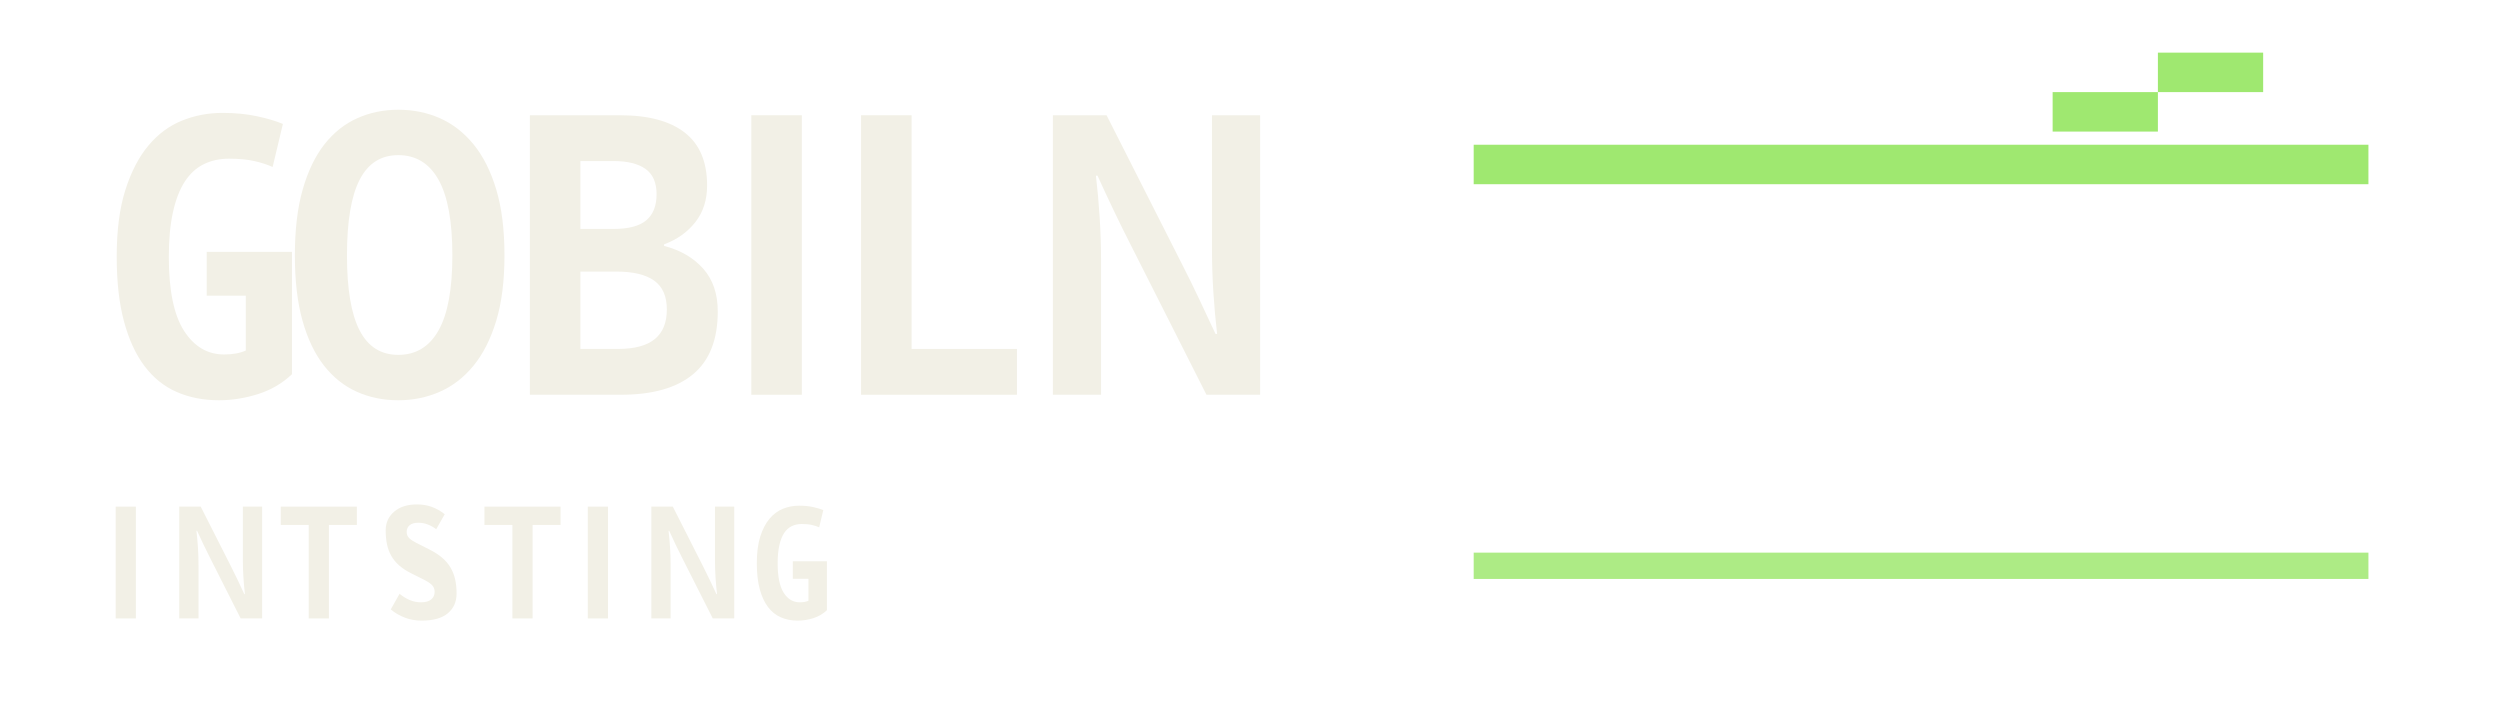
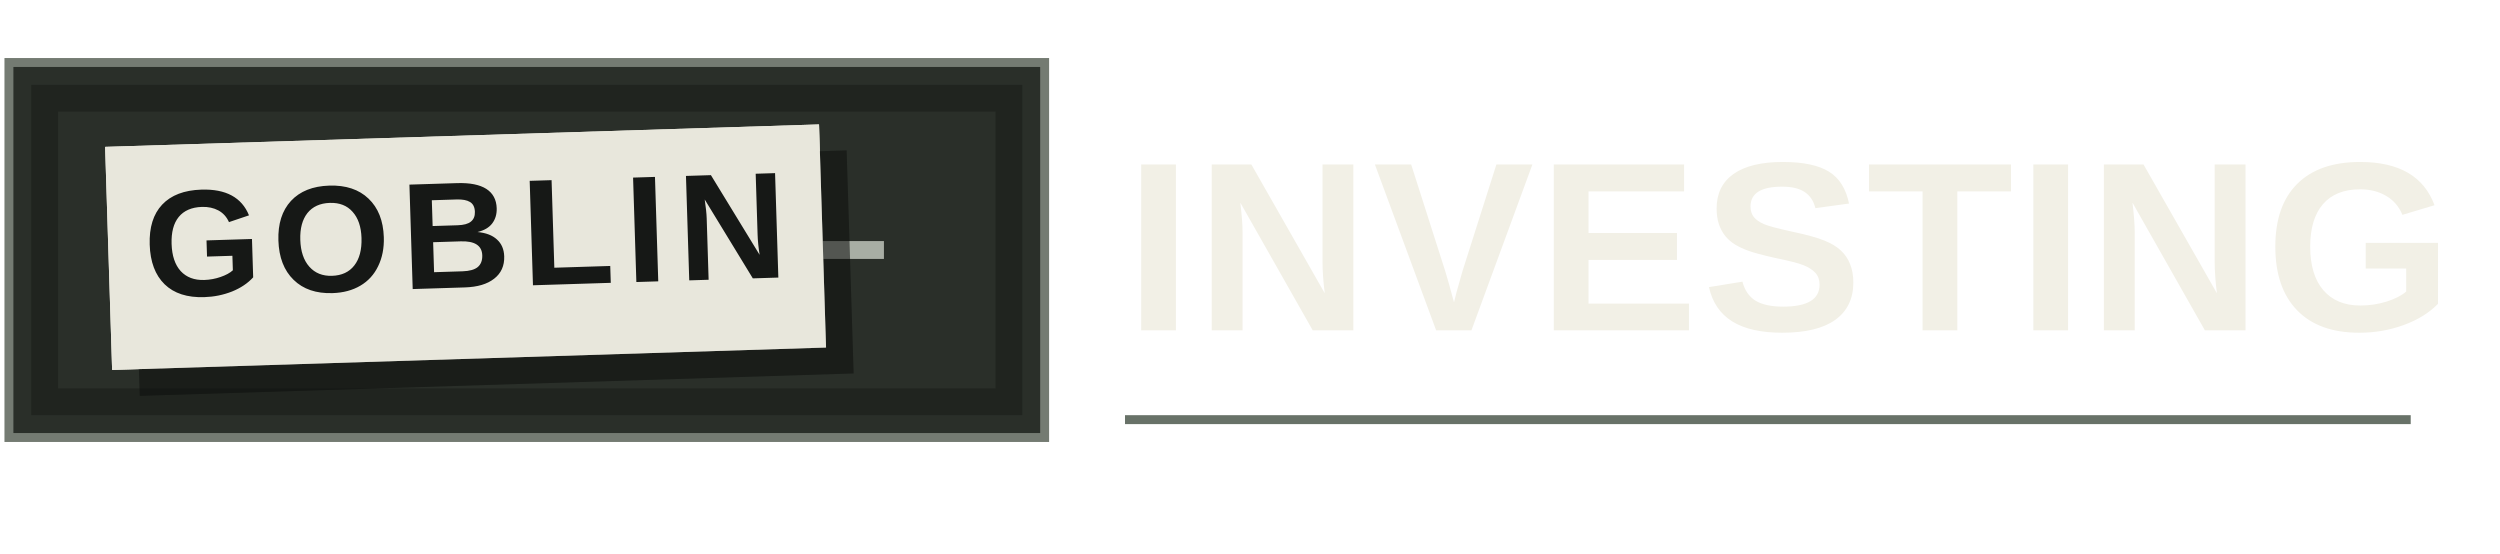
- <svg xmlns="http://www.w3.org/2000/svg" viewBox="0 0 190 54" role="img" aria-label="Goblin Investing">
-   <g>
-     <path d="M257 362H473V52Q436 17 386.5 1.5Q337 -14 288 -14Q229 -14 181.0 7.0Q133 28 99.5 72.5Q66 117 47.5 185.5Q29 254 29 350Q29 450 51.0 519.0Q73 588 109.5 631.5Q146 675 194.5 694.5Q243 714 297 714Q345 714 384.5 705.5Q424 697 450 686L424 577Q404 586 377.5 592.0Q351 598 313 598Q278 598 249.5 584.0Q221 570 201.5 540.0Q182 510 171.5 462.5Q161 415 161 349Q161 222 199.5 162.0Q238 102 301 102Q334 102 356 112V251H257Z" transform="translate(8.00 30.00) scale(0.03 -0.03)" fill="#F2F0E6" />
-     <path d="M511 353Q511 256 490.0 187.0Q469 118 432.5 73.5Q396 29 347.0 7.5Q298 -14 242 -14Q185 -14 137.0 7.5Q89 29 54.0 73.5Q19 118 -0.5 187.0Q-20 256 -20 353Q-20 451 0.0 520.5Q20 590 55.0 634.5Q90 679 138.0 700.5Q186 722 242 722Q299 722 347.5 700.5Q396 679 432.5 634.5Q469 590 490.0 520.5Q511 451 511 353ZM379 353Q379 482 344.0 544.5Q309 607 242 607Q176 607 144.0 544.5Q112 482 112 353Q112 225 144.0 163.0Q176 101 242 101Q309 101 344.0 163.0Q379 225 379 353Z" transform="translate(23.01 30.00) scale(0.03 -0.03)" fill="#F2F0E6" />
-     <path d="M66 0V708H295Q402 708 458.5 664.0Q515 620 515 530Q515 475 485.0 437.0Q455 399 406 381V377Q468 361 505.0 319.5Q542 278 542 211Q542 104 479.5 52.0Q417 0 297 0ZM194 116H289Q352 116 382.5 141.0Q413 166 413 216Q413 266 381.0 289.0Q349 312 285 312H194ZM194 420H278Q335 420 361.0 442.0Q387 464 387 508Q387 552 359.0 572.0Q331 592 278 592H194Z" transform="translate(38.29 30.00) scale(0.03 -0.03)" fill="#F2F0E6" />
-     <path d="M66 0V708H194V0Z" transform="translate(55.12 30.00) scale(0.03 -0.03)" fill="#F2F0E6" />
-     <path d="M66 0V708H194V116H461V0Z" transform="translate(63.46 30.00) scale(0.03 -0.03)" fill="#F2F0E6" />
-     <path d="M66 0V708H202L394 329Q415 288 436.5 242.5Q458 197 478 154H482Q476 205 472.5 260.0Q469 315 469 367V708H591V0H455L263 380Q242 421 220.5 466.0Q199 511 179 555H175Q181 504 184.5 449.0Q188 394 188 342V0Z" transform="translate(78.04 30.00) scale(0.03 -0.03)" fill="#F2F0E6" />
-     <path d="M66 0V708H194V0Z" transform="translate(8.00 47.00) scale(0.012 -0.012)" fill="#F2F0E6" />
-     <path d="M66 0V708H202L394 329Q415 288 436.5 242.5Q458 197 478 154H482Q476 205 472.5 260.0Q469 315 469 367V708H591V0H455L263 380Q242 421 220.5 466.0Q199 511 179 555H175Q181 504 184.5 449.0Q188 394 188 342V0Z" transform="translate(12.83 47.00) scale(0.012 -0.012)" fill="#F2F0E6" />
-     <path d="M181 0V592H4V708H486V592H309V0Z" transform="translate(21.29 47.00) scale(0.012 -0.012)" fill="#F2F0E6" />
-     <path d="M303 -14Q248 -14 198.5 4.5Q149 23 108 57L164 156Q194 131 228.0 116.5Q262 102 300 102Q342 102 364.0 120.0Q386 138 386 168Q386 195 369.0 211.5Q352 228 325 242L241 284Q194 307 162.0 335.0Q130 363 111.0 397.0Q92 431 84.0 470.5Q76 510 76 558Q76 630 129.5 676.0Q183 722 274 722Q326 722 369.0 706.0Q412 690 450 660L396 565Q371 584 342.5 595.0Q314 606 282 606Q247 606 228.0 590.5Q209 575 209 548Q209 524 225.0 508.5Q241 493 269 479L352 437Q400 413 433.5 384.5Q467 356 487.0 321.5Q507 287 516.0 247.0Q525 207 525 158Q525 79 469.5 32.5Q414 -14 303 -14Z" transform="translate(28.40 47.00) scale(0.012 -0.012)" fill="#F2F0E6" />
-     <path d="M181 0V592H4V708H486V592H309V0Z" transform="translate(36.77 47.00) scale(0.012 -0.012)" fill="#F2F0E6" />
-     <path d="M66 0V708H194V0Z" transform="translate(43.88 47.00) scale(0.012 -0.012)" fill="#F2F0E6" />
-     <path d="M66 0V708H202L394 329Q415 288 436.5 242.5Q458 197 478 154H482Q476 205 472.5 260.0Q469 315 469 367V708H591V0H455L263 380Q242 421 220.5 466.0Q199 511 179 555H175Q181 504 184.5 449.0Q188 394 188 342V0Z" transform="translate(48.71 47.00) scale(0.012 -0.012)" fill="#F2F0E6" />
-     <path d="M257 362H473V52Q436 17 386.5 1.5Q337 -14 288 -14Q229 -14 181.0 7.0Q133 28 99.5 72.5Q66 117 47.5 185.5Q29 254 29 350Q29 450 51.0 519.0Q73 588 109.5 631.5Q146 675 194.5 694.5Q243 714 297 714Q345 714 384.5 705.5Q424 697 450 686L424 577Q404 586 377.5 592.0Q351 598 313 598Q278 598 249.5 584.0Q221 570 201.5 540.0Q182 510 171.5 462.5Q161 415 161 349Q161 222 199.5 162.0Q238 102 301 102Q334 102 356 112V251H257Z" transform="translate(57.17 47.00) scale(0.012 -0.012)" fill="#F2F0E6" />
-     <path d="M112 11h68v3h-68zM156 7h8v3h-8zM164 4h8v3h-8z" fill="#9FE870" />
-     <path d="M112 42h68v2H112z" fill="#9FE870" opacity=".85" />
+ <svg xmlns="http://www.w3.org/2000/svg" viewBox="0 0 280 62" role="img" aria-label="Goblin Investing">
+   <rect x="1" y="7" width="116" height="42" fill="#2a2f29" stroke="#747b72" />
+   <rect x="5" y="11" width="108" height="34" fill="none" stroke="#20241f" stroke-width="3" />
+   <text x="59" y="31" text-anchor="middle" fill="#8d9489" font-family="IBM Plex Mono,monospace" font-size="8" font-weight="600" letter-spacing="1.2">HOUSEHOLD</text>
+   <path d="M20 28 L99 28" stroke="#a8aea4" stroke-width="2" />
+   <g transform="rotate(-1.8 58 23)">
+     <rect x="12" y="15" width="80" height="25" fill="#e8e7dc" />
+     <rect x="15" y="18" width="80" height="25" fill="#0c0e0c" opacity=".55" />
+     <rect x="12" y="15" width="80" height="25" fill="#e8e7dc" />
+     <text x="52" y="32" text-anchor="middle" fill="#161816" font-family="Arial Narrow,Arial,sans-serif" font-size="17" font-weight="700" letter-spacing="1.2">GOBLIN</text>
  </g>
+   <text x="126" y="37" fill="#f2f0e6" font-family="Arial Narrow,Arial,sans-serif" font-size="27" font-weight="700" letter-spacing=".4">INVESTING</text>
+   <path d="M126 47 H270" stroke="#687268" stroke-width="1" />
</svg>
